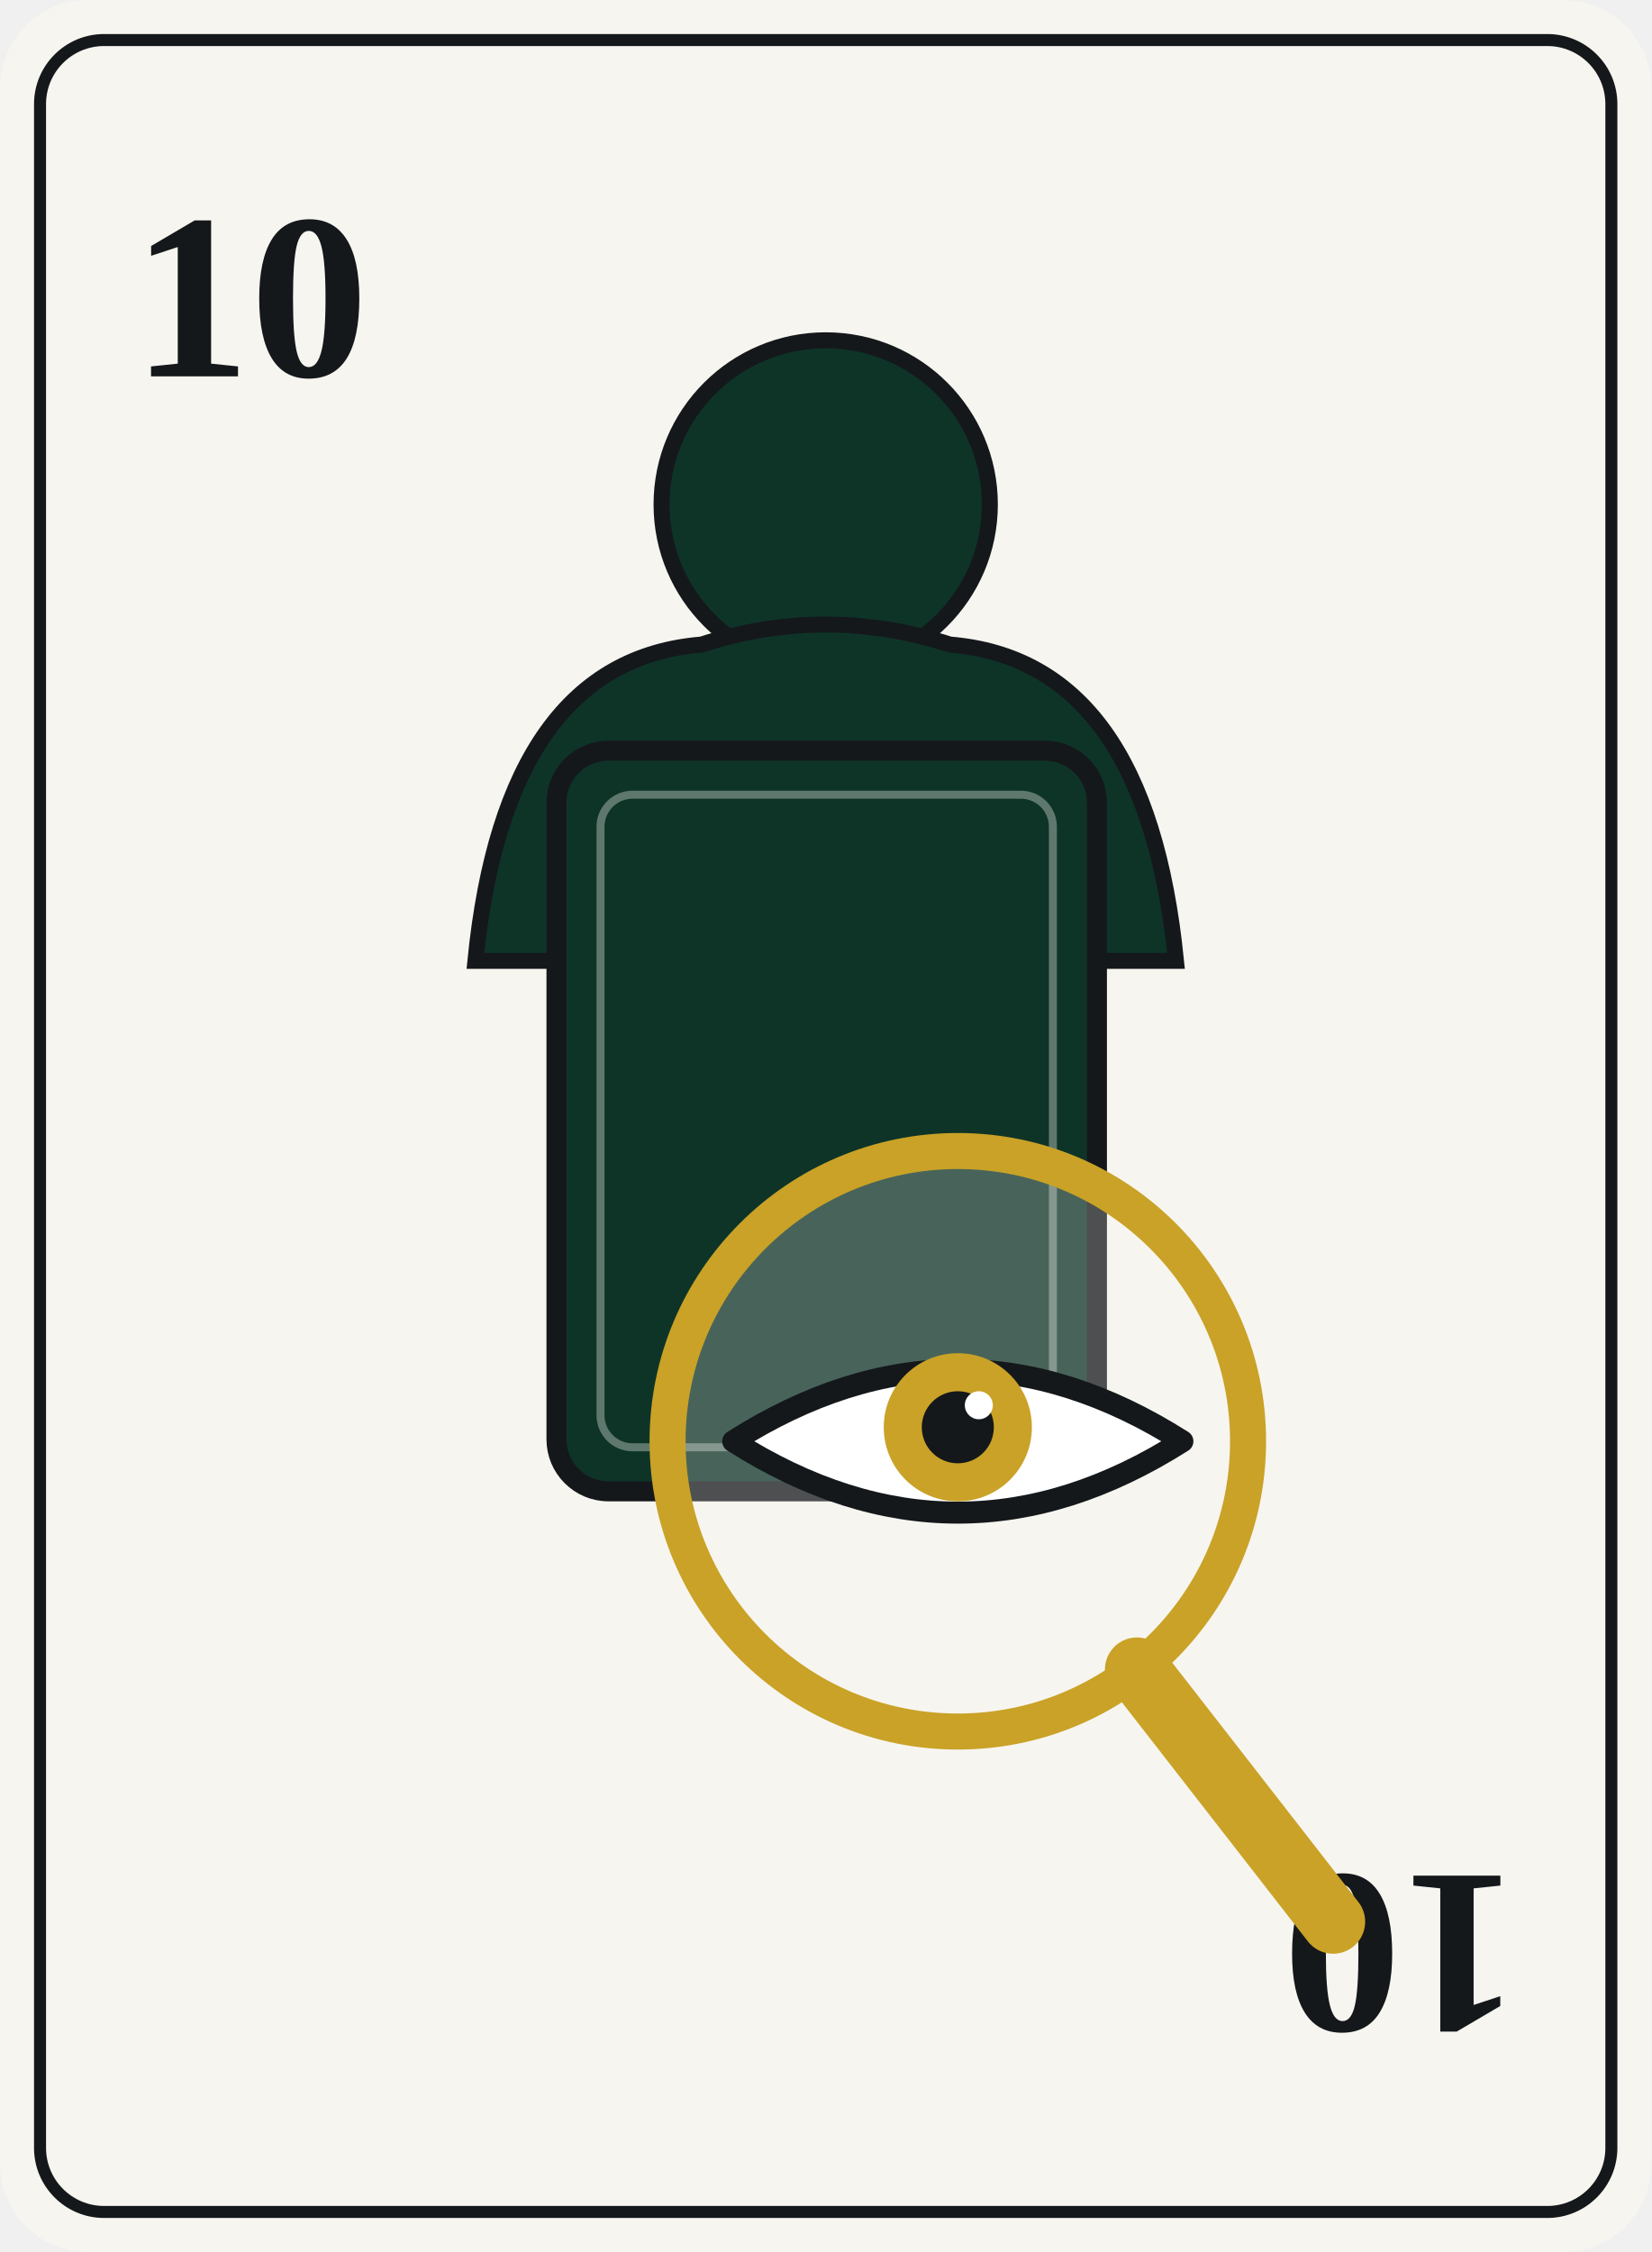
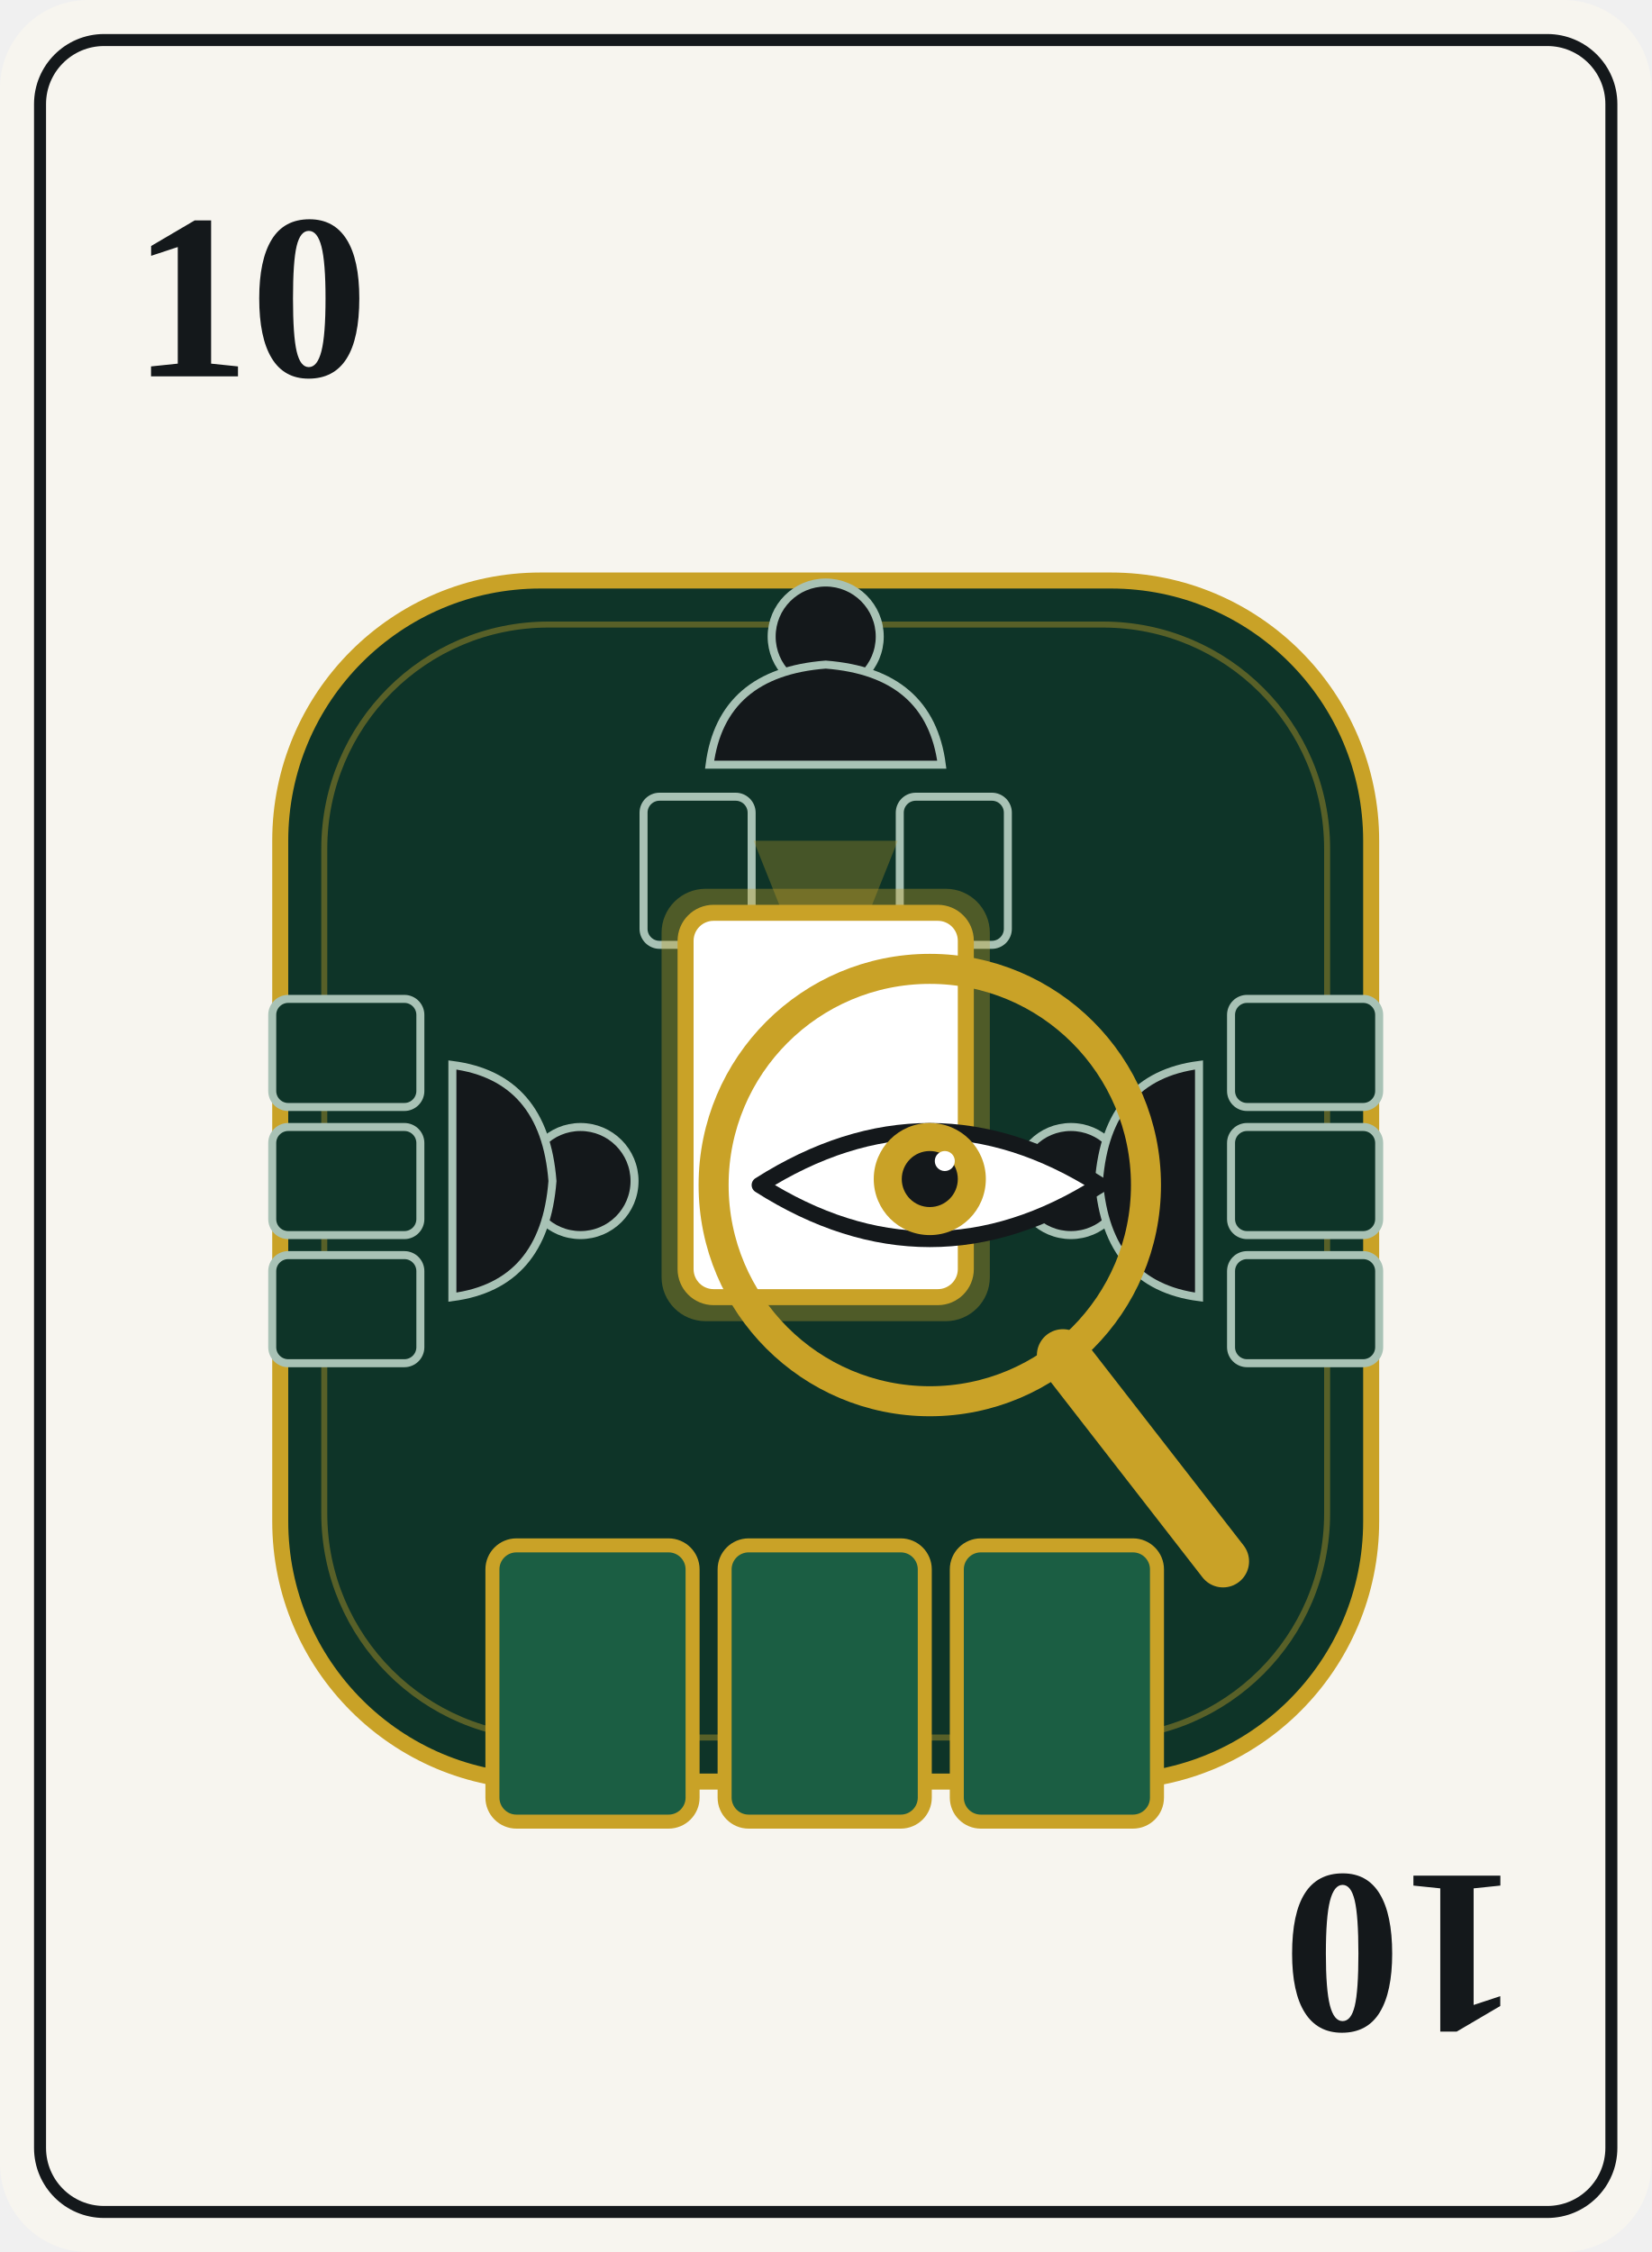
<svg xmlns="http://www.w3.org/2000/svg" viewBox="0 0 825 1125">
  <rect width="825" height="1125" rx="44" fill="#F7F5EF" />
  <rect x="20" y="20" width="785" height="1085" rx="32" fill="none" stroke="#14181B" stroke-width="6" />
  <text x="66" y="188" font-family="Georgia, 'Times New Roman', serif" font-size="118" font-weight="bold" fill="#14181B">10</text>
  <g transform="rotate(180 412.5 562.5)">
    <text x="66" y="188" font-family="Georgia, 'Times New Roman', serif" font-size="118" font-weight="bold" fill="#14181B">10</text>
  </g>
-   <circle cx="412.5" cy="252" r="82" fill="#0E3428" stroke="#14181B" stroke-width="8" />
-   <path d="M 237.5,480 Q 252.5,330 350.5,322 Q 412.5,302 474.5,322 Q 572.5,330 587.5,480 Z" fill="#0E3428" stroke="#14181B" stroke-width="8" />
-   <rect x="278" y="375" width="270" height="370" rx="26" fill="#0E3428" stroke="#14181B" stroke-width="10" />
-   <rect x="300" y="397" width="226" height="326" rx="16" fill="none" stroke="#F7F5EF" stroke-width="4" opacity="0.35" />
-   <circle cx="478.5" cy="720" r="145" fill="#F7F5EF" opacity="0.25" />
-   <line x1="568" y1="834" x2="666" y2="960" stroke="#C9A227" stroke-width="32" stroke-linecap="round" />
-   <circle cx="478.5" cy="720" r="145" fill="none" stroke="#C9A227" stroke-width="18" />
-   <path d="M 366.3,720 Q 478.5,648.72 590.7,720 Q 478.5,791.28 366.3,720 Z" fill="#FFFFFF" stroke="#14181B" stroke-width="11" stroke-linejoin="round" />
-   <circle cx="478.5" cy="713" r="37" fill="#C9A227" />
-   <circle cx="478.5" cy="713" r="18" fill="#14181B" />
-   <circle cx="489" cy="702" r="7" fill="#FFFFFF" />
+   <rect x="140" y="290" width="545" height="600" rx="130" fill="#0E3428" stroke="#C9A227" stroke-width="8" />
+   <rect x="162" y="312" width="501" height="556" rx="112" fill="none" stroke="#C9A227" stroke-width="3" opacity="0.4" />
+   <g transform="translate(412.5 384) rotate(0.0)">
+     <circle cx="0" cy="-66" r="27" fill="#14181B" stroke="#A8C2B5" stroke-width="4" />
+     <path d="M -58,-2 Q -52,-48 0,-52 Q 52,-48 58,-2 Z" fill="#14181B" stroke="#A8C2B5" stroke-width="4" />
+     <rect x="-91" y="14" width="54" height="74" rx="8" fill="#0E3428" stroke="#A8C2B5" stroke-width="4" />
+     <rect x="37" y="14" width="54" height="74" rx="8" fill="#0E3428" stroke="#A8C2B5" stroke-width="4" />
+   </g>
+   <g transform="translate(224 590) rotate(90)">
+     <circle cx="0" cy="-66" r="27" fill="#14181B" stroke="#A8C2B5" stroke-width="4" />
+     <path d="M -58,-2 Q -52,-48 0,-52 Q 52,-48 58,-2 Z" fill="#14181B" stroke="#A8C2B5" stroke-width="4" />
+     <rect x="-91" y="14" width="54" height="74" rx="8" fill="#0E3428" stroke="#A8C2B5" stroke-width="4" />
+     <rect x="-27" y="14" width="54" height="74" rx="8" fill="#0E3428" stroke="#A8C2B5" stroke-width="4" />
+     <rect x="37" y="14" width="54" height="74" rx="8" fill="#0E3428" stroke="#A8C2B5" stroke-width="4" />
+   </g>
+   <g transform="translate(601 590) rotate(-90)">
+     <circle cx="0" cy="-66" r="27" fill="#14181B" stroke="#A8C2B5" stroke-width="4" />
+     <path d="M -58,-2 Q -52,-48 0,-52 Q 52,-48 58,-2 Z" fill="#14181B" stroke="#A8C2B5" stroke-width="4" />
+     <rect x="-91" y="14" width="54" height="74" rx="8" fill="#0E3428" stroke="#A8C2B5" stroke-width="4" />
+     <rect x="-27" y="14" width="54" height="74" rx="8" fill="#0E3428" stroke="#A8C2B5" stroke-width="4" />
+     <rect x="37" y="14" width="54" height="74" rx="8" fill="#0E3428" stroke="#A8C2B5" stroke-width="4" />
+   </g>
+   <rect x="246" y="772" width="100" height="138" rx="12" fill="#1B5E43" stroke="#C9A227" stroke-width="7" />
+   <rect x="362" y="772" width="100" height="138" rx="12" fill="#1B5E43" stroke="#C9A227" stroke-width="7" />
+   <rect x="478" y="772" width="100" height="138" rx="12" fill="#1B5E43" stroke="#C9A227" stroke-width="7" />
+   <polygon points="376.5,420 448.5,420 424.5,480 400.5,480" fill="#C9A227" opacity="0.3" />
+   <rect x="330.5" y="444.0" width="164" height="216" rx="22" fill="#C9A227" opacity="0.35" />
+   <rect x="342.5" y="456.0" width="140" height="192" rx="14" fill="#FFFFFF" stroke="#C9A227" stroke-width="8" />
+   <line x1="531" y1="677" x2="611" y2="780" stroke="#C9A227" stroke-width="26" stroke-linecap="round" />
+   <circle cx="464.5" cy="592" r="108" fill="none" stroke="#C9A227" stroke-width="15" />
+   <path d="M 379.5,592 Q 464.5,538.0 549.5,592 Q 464.5,646.0 379.5,592 Z" fill="#FFFFFF" stroke="#14181B" stroke-width="8" stroke-linejoin="round" />
+   <circle cx="464.5" cy="589" r="28" fill="#C9A227" />
+   <circle cx="464.5" cy="589" r="14" fill="#14181B" />
+   <circle cx="472" cy="580" r="5" fill="#FFFFFF" />
</svg>
